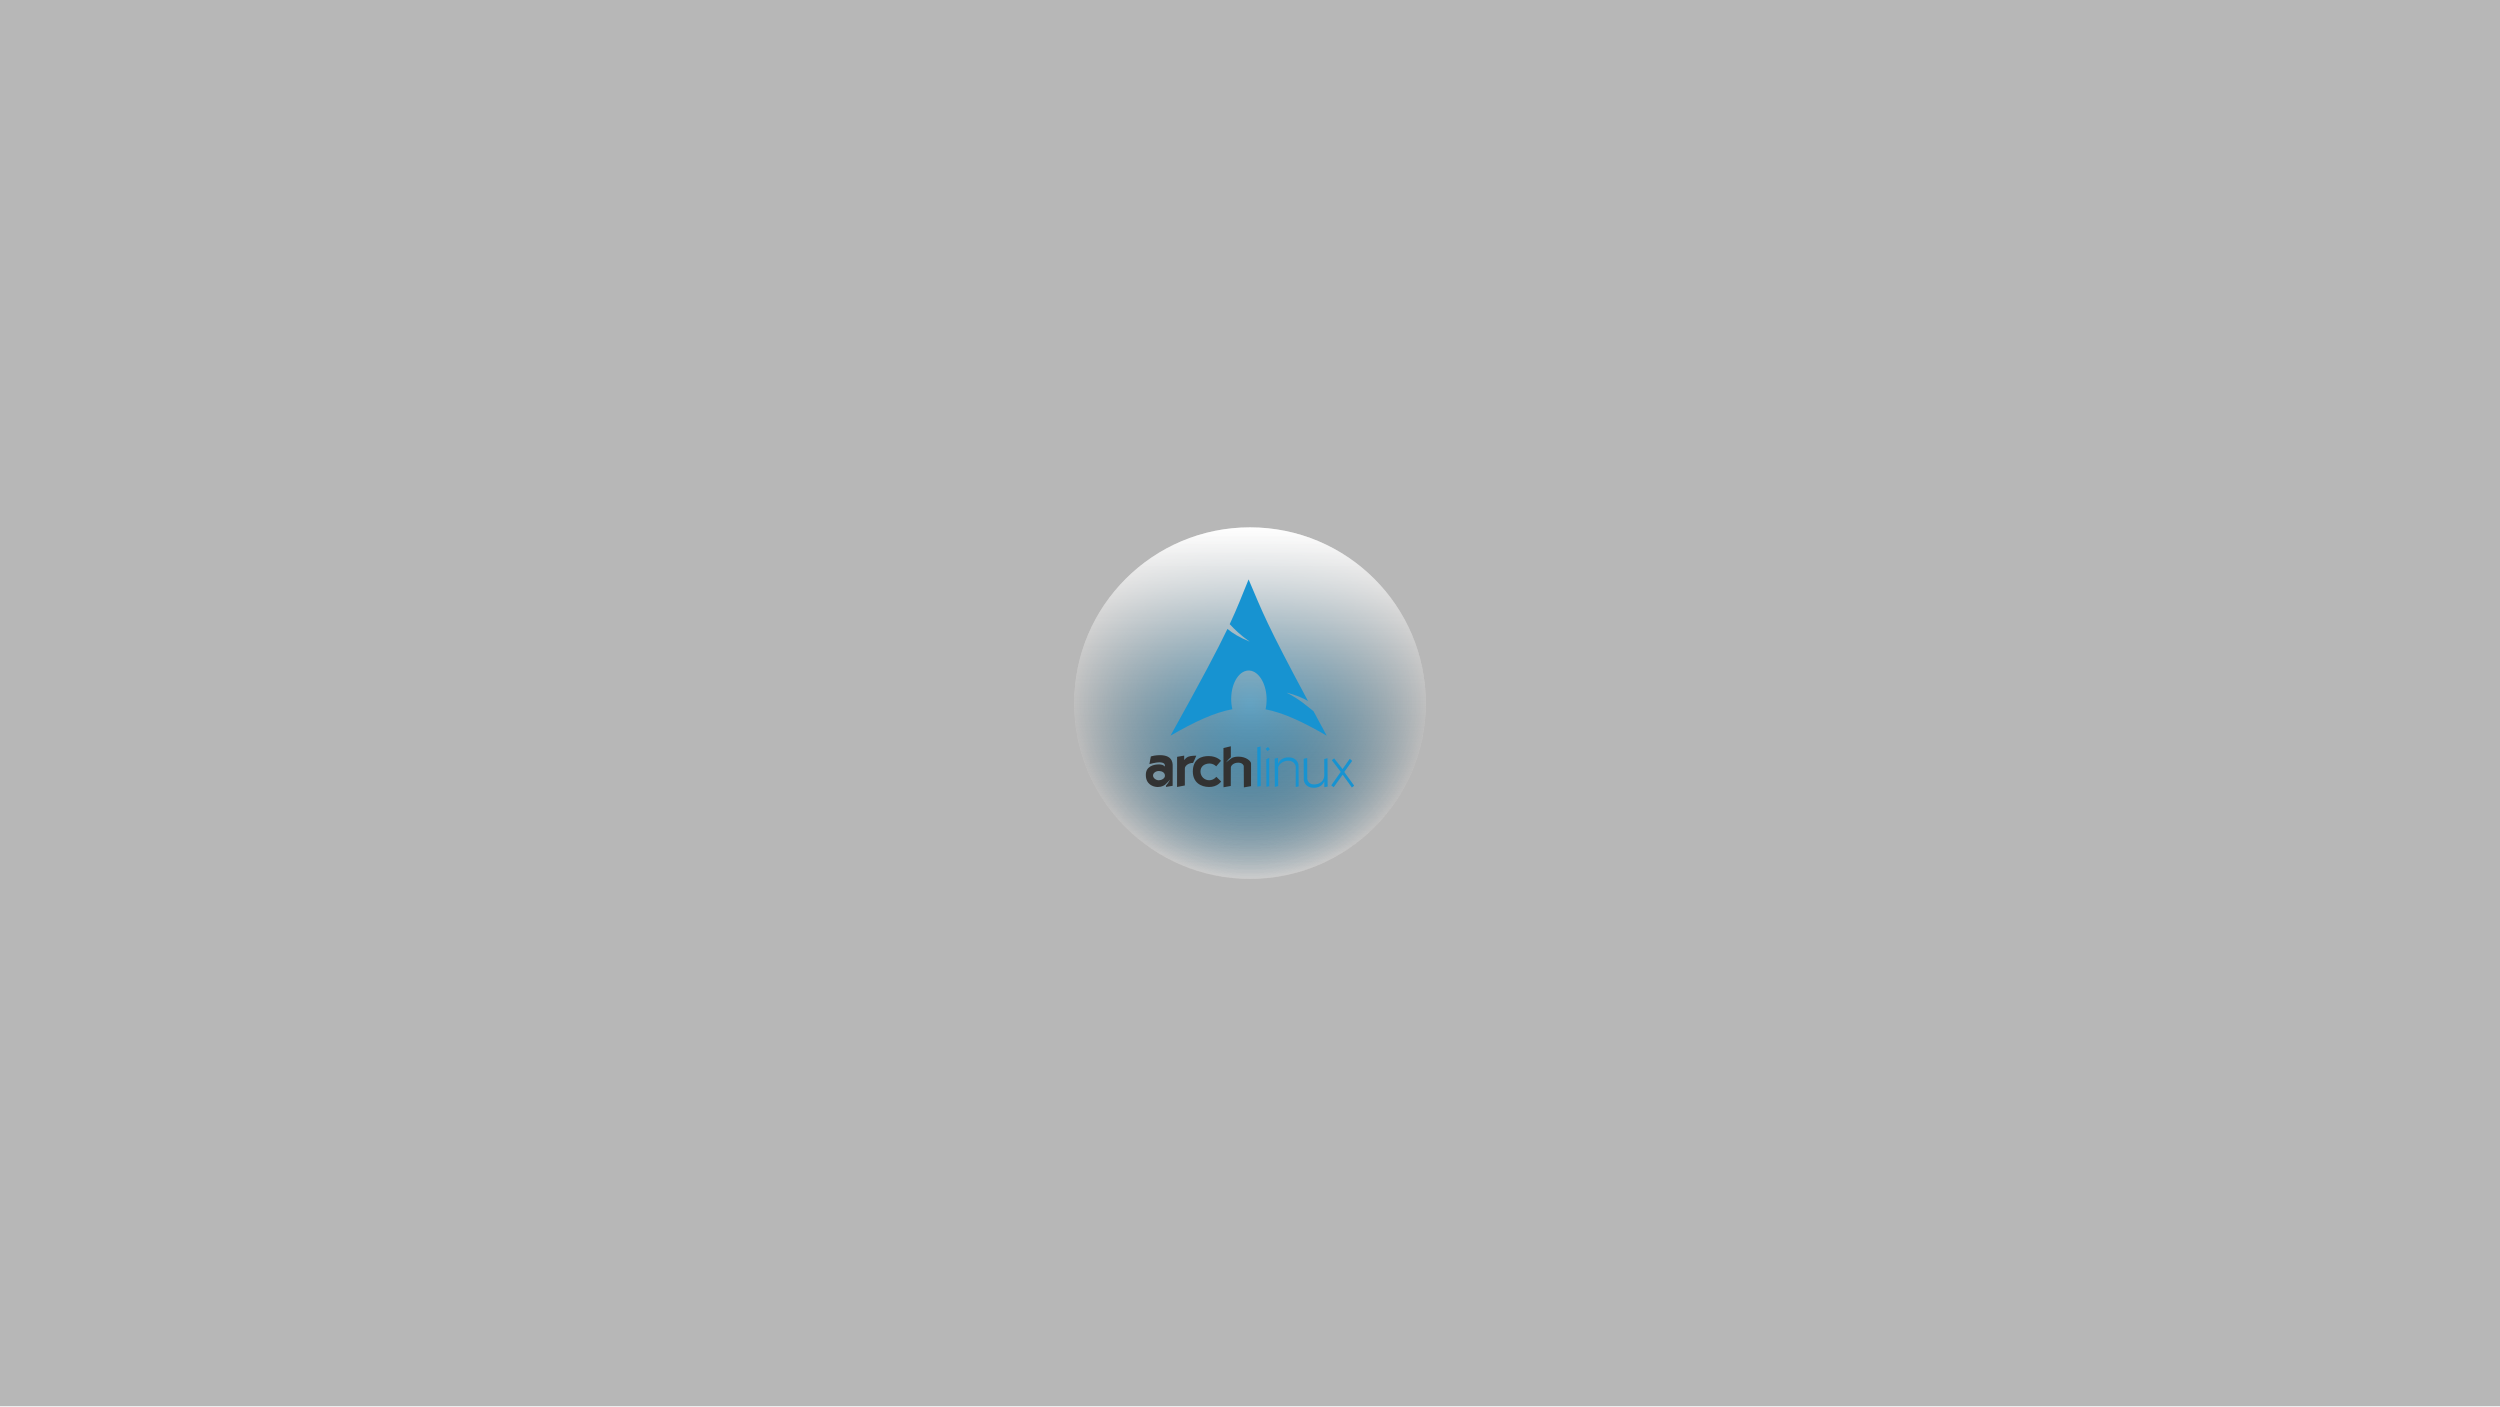
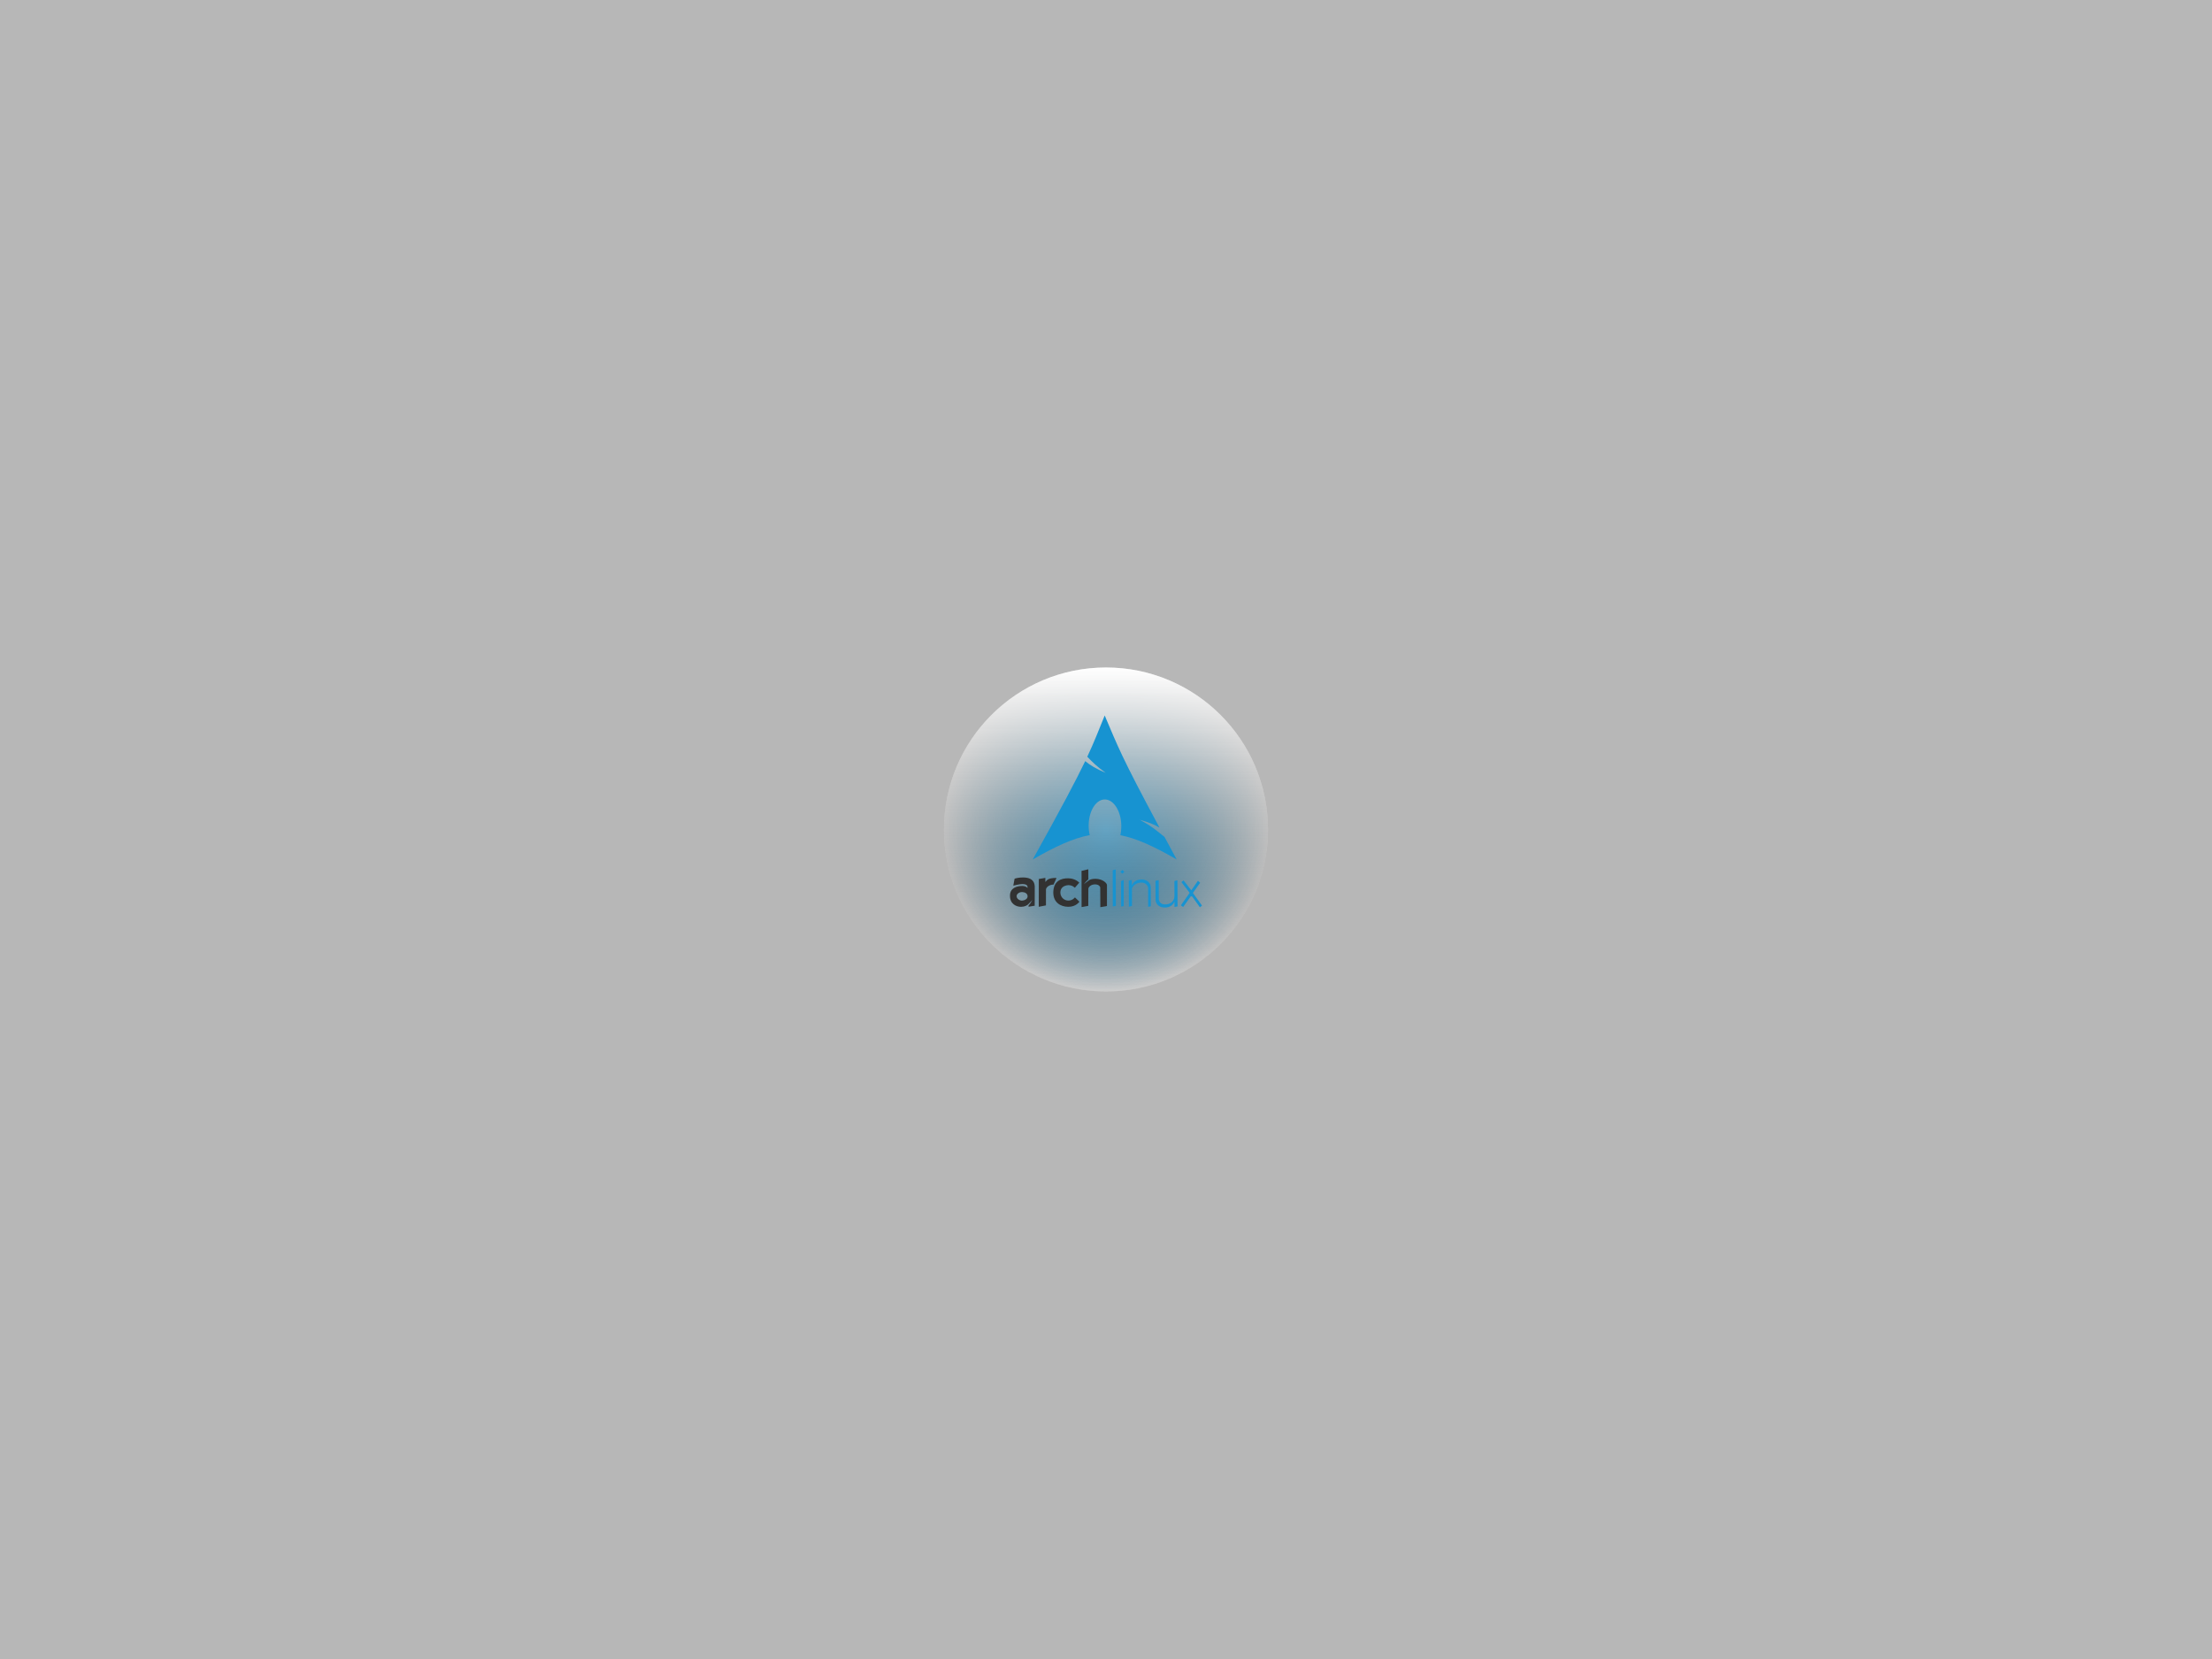
- <svg xmlns="http://www.w3.org/2000/svg" xmlns:ns1="http://www.openswatchbook.org/uri/2009/osb" xmlns:xlink="http://www.w3.org/1999/xlink" id="svg3004" version="1.1" width="1280" height="720" xml:space="preserve">
+ <svg xmlns="http://www.w3.org/2000/svg" xmlns:ns1="http://www.openswatchbook.org/uri/2009/osb" xmlns:xlink="http://www.w3.org/1999/xlink" id="svg3004" version="1.1" width="1024" height="768" xml:space="preserve">
  <defs id="defs3008">
    <linearGradient id="linearGradient19350">
      <stop style="stop-color:#1793d1;stop-opacity:1;" offset="0" id="stop19352" />
      <stop style="stop-color:#1793d1;stop-opacity:0;" offset="1" id="stop19354" />
    </linearGradient>
    <linearGradient id="linearGradient4136">
      <stop style="stop-color:#1793d1;stop-opacity:1;" offset="0" id="stop4138" />
      <stop style="stop-color:#000000;stop-opacity:0;" offset="1" id="stop4140" />
    </linearGradient>
    <linearGradient id="linearGradient4164">
      <stop style="stop-color:#1793d1;stop-opacity:1;" offset="0" id="stop4166" />
      <stop style="stop-color:#a80030;stop-opacity:0;" offset="1" id="stop4168" />
    </linearGradient>
    <linearGradient id="linearGradient5303">
      <stop style="stop-color:#f26711;stop-opacity:1;" offset="0" id="stop5305" />
      <stop style="stop-color:#f26711;stop-opacity:0;" offset="1" id="stop5307" />
    </linearGradient>
    <linearGradient id="linearGradient5267">
      <stop style="stop-color:#666666;stop-opacity:1;" offset="0" id="stop5269" />
      <stop style="stop-color:#666666;stop-opacity:0;" offset="1" id="stop5271" />
    </linearGradient>
    <linearGradient id="linearGradient5251" ns1:paint="solid">
      <stop style="stop-color:#666666;stop-opacity:1;" offset="0" id="stop5253" />
    </linearGradient>
    <linearGradient xlink:href="#linearGradient5267" id="linearGradient5273" x1="-395.365" y1="-212.642" x2="4.763" y2="-212.642" gradientUnits="userSpaceOnUse" />
    <radialGradient xlink:href="#linearGradient5303" id="radialGradient5325" cx="-163.148" cy="-366.263" fx="-163.148" fy="-366.263" r="144.094" gradientTransform="matrix(1,0,0,0.9338842,0,-24.21576)" gradientUnits="userSpaceOnUse" />
    <radialGradient xlink:href="#linearGradient4164-9" id="radialGradient4170-9" cx="1447.778" cy="-272.917" fx="1447.778" fy="-272.917" r="223.333" gradientTransform="matrix(1,0,0,0.9751244,0,-6.788974)" gradientUnits="userSpaceOnUse" />
    <linearGradient id="linearGradient4164-9">
      <stop style="stop-color:#a80030;stop-opacity:1;" offset="0" id="stop4166-0" />
      <stop style="stop-color:#a80030;stop-opacity:0;" offset="1" id="stop4168-2" />
    </linearGradient>
    <radialGradient r="223.333" fy="-272.917" fx="1447.778" cy="-272.917" cx="1447.778" gradientTransform="matrix(1,0,0,0.9751244,0,-6.788974)" gradientUnits="userSpaceOnUse" id="radialGradient4206" xlink:href="#linearGradient4164-9" />
    <radialGradient xlink:href="#linearGradient19350" id="radialGradient19356" cx="1447.778" cy="-272.917" fx="1447.778" fy="-272.917" r="223.333" gradientTransform="matrix(1,0,0,0.9751244,0,-6.788974)" gradientUnits="userSpaceOnUse" />
    <radialGradient xlink:href="#linearGradient19350" id="radialGradient19376" gradientUnits="userSpaceOnUse" gradientTransform="matrix(1,0,0,0.9751244,0,-6.788974)" cx="1447.778" cy="-272.917" fx="1447.778" fy="-272.917" r="223.333" />
    <linearGradient xlink:href="#linearGradient5267" id="linearGradient19378" gradientUnits="userSpaceOnUse" x1="-395.365" y1="-212.642" x2="4.763" y2="-212.642" />
    <radialGradient r="125.556" fy="-292.917" fx="-318.889" cy="-292.917" cx="-318.889" gradientTransform="matrix(1,0,0,1.061947,0,18.14526)" gradientUnits="userSpaceOnUse" id="radialGradient3812" xlink:href="#linearGradient3787-8" />
    <linearGradient id="linearGradient3787-8">
      <stop style="stop-color:#000000;stop-opacity:1;" offset="0" id="stop3789-9" />
      <stop style="stop-color:#000000;stop-opacity:0;" offset="1" id="stop3791-4" />
    </linearGradient>
    <radialGradient r="125.556" fy="-292.917" fx="-318.889" cy="-292.917" cx="-318.889" gradientTransform="matrix(1,0,0,1.061947,0,18.14526)" gradientUnits="userSpaceOnUse" id="radialGradient6789" xlink:href="#linearGradient3787-8" />
    <linearGradient xlink:href="#linearGradient5267" id="linearGradient3058" gradientUnits="userSpaceOnUse" x1="-395.365" y1="-212.642" x2="4.763" y2="-212.642" />
    <radialGradient xlink:href="#linearGradient19350" id="radialGradient3060" gradientUnits="userSpaceOnUse" gradientTransform="matrix(1,0,0,0.9751244,0,-6.788974)" cx="1447.778" cy="-272.917" fx="1447.778" fy="-272.917" r="223.333" />
    <radialGradient xlink:href="#linearGradient3787-8" id="radialGradient3062" gradientUnits="userSpaceOnUse" gradientTransform="matrix(1,0,0,1.061947,0,18.14526)" cx="-318.889" cy="-292.917" fx="-318.889" fy="-292.917" r="125.556" />
    <radialGradient xlink:href="#linearGradient3787-8" id="radialGradient3083" gradientUnits="userSpaceOnUse" gradientTransform="matrix(1,0,0,1.061947,0,18.14526)" cx="-318.889" cy="-292.917" fx="-318.889" fy="-292.917" r="125.556" />
    <radialGradient xlink:href="#linearGradient19350" id="radialGradient3085" gradientUnits="userSpaceOnUse" gradientTransform="matrix(1,0,0,0.9751244,0,-6.788974)" cx="1447.778" cy="-272.917" fx="1447.778" fy="-272.917" r="223.333" />
    <linearGradient xlink:href="#linearGradient5267" id="linearGradient3087" gradientUnits="userSpaceOnUse" x1="-395.365" y1="-212.642" x2="4.763" y2="-212.642" />
    <radialGradient xlink:href="#linearGradient3787-8-9" id="radialGradient3835" gradientUnits="userSpaceOnUse" gradientTransform="matrix(1,0,0,1.061947,0,18.14526)" cx="-318.889" cy="-292.917" fx="-318.889" fy="-292.917" r="125.556" />
    <linearGradient id="linearGradient3787-8-9">
      <stop style="stop-color:#000000;stop-opacity:1;" offset="0" id="stop3789-9-1" />
      <stop style="stop-color:#000000;stop-opacity:0;" offset="1" id="stop3791-4-3" />
    </linearGradient>
    <radialGradient xlink:href="#linearGradient19350-5" id="radialGradient3833" gradientUnits="userSpaceOnUse" gradientTransform="matrix(1,0,0,0.9751244,0,-6.788974)" cx="1447.778" cy="-272.917" fx="1447.778" fy="-272.917" r="223.333" />
    <linearGradient id="linearGradient19350-5">
      <stop style="stop-color:#1793d1;stop-opacity:1;" offset="0" id="stop19352-4" />
      <stop style="stop-color:#1793d1;stop-opacity:0;" offset="1" id="stop19354-9" />
    </linearGradient>
    <linearGradient xlink:href="#linearGradient5267-3" id="linearGradient3831" gradientUnits="userSpaceOnUse" x1="-395.365" y1="-212.642" x2="4.763" y2="-212.642" />
    <linearGradient id="linearGradient5267-3">
      <stop style="stop-color:#ffffff;stop-opacity:1;" offset="0" id="stop5269-0" />
      <stop style="stop-color:#666666;stop-opacity:0;" offset="1" id="stop5271-7" />
    </linearGradient>
    <linearGradient xlink:href="#linearGradient5267-3" id="linearGradient3838" gradientUnits="userSpaceOnUse" x1="-395.365" y1="-212.642" x2="4.763" y2="-212.642" />
    <radialGradient xlink:href="#linearGradient19350-5" id="radialGradient3840" gradientUnits="userSpaceOnUse" gradientTransform="matrix(1,0,0,0.9751244,0,-6.788974)" cx="1447.778" cy="-272.917" fx="1447.778" fy="-272.917" r="223.333" />
    <radialGradient xlink:href="#linearGradient3787-8-9" id="radialGradient3842" gradientUnits="userSpaceOnUse" gradientTransform="matrix(1,0,0,1.061947,0,18.14526)" cx="-318.889" cy="-292.917" fx="-318.889" fy="-292.917" r="125.556" />
    <radialGradient xlink:href="#linearGradient3787-8-9-0" id="radialGradient3842-6" gradientUnits="userSpaceOnUse" gradientTransform="matrix(1,0,0,1.061947,0,18.14526)" cx="-318.889" cy="-292.917" fx="-318.889" fy="-292.917" r="125.556" />
    <linearGradient id="linearGradient3787-8-9-0">
      <stop style="stop-color:#000000;stop-opacity:1;" offset="0" id="stop3789-9-1-0" />
      <stop style="stop-color:#000000;stop-opacity:0;" offset="1" id="stop3791-4-3-0" />
    </linearGradient>
    <radialGradient xlink:href="#linearGradient19350-5-3" id="radialGradient3840-5" gradientUnits="userSpaceOnUse" gradientTransform="matrix(1,0,0,0.9751244,0,-6.788974)" cx="1447.778" cy="-272.917" fx="1447.778" fy="-272.917" r="223.333" />
    <linearGradient id="linearGradient19350-5-3">
      <stop style="stop-color:#1793d1;stop-opacity:1;" offset="0" id="stop19352-4-5" />
      <stop style="stop-color:#1793d1;stop-opacity:0;" offset="1" id="stop19354-9-0" />
    </linearGradient>
    <linearGradient xlink:href="#linearGradient5267-3-3" id="linearGradient3838-1" gradientUnits="userSpaceOnUse" x1="-395.365" y1="-212.642" x2="4.763" y2="-212.642" />
    <linearGradient id="linearGradient5267-3-3">
      <stop style="stop-color:#ffffff;stop-opacity:1;" offset="0" id="stop5269-0-7" />
      <stop style="stop-color:#666666;stop-opacity:0;" offset="1" id="stop5271-7-8" />
    </linearGradient>
    <radialGradient xlink:href="#linearGradient3787-8-9-01" id="radialGradient3842-9" gradientUnits="userSpaceOnUse" gradientTransform="matrix(1,0,0,1.061947,0,18.14526)" cx="-318.889" cy="-292.917" fx="-318.889" fy="-292.917" r="125.556" />
    <linearGradient id="linearGradient3787-8-9-01">
      <stop style="stop-color:#000000;stop-opacity:1;" offset="0" id="stop3789-9-1-2" />
      <stop style="stop-color:#000000;stop-opacity:0;" offset="1" id="stop3791-4-3-7" />
    </linearGradient>
    <radialGradient xlink:href="#linearGradient19350-5-4" id="radialGradient3840-9" gradientUnits="userSpaceOnUse" gradientTransform="matrix(1,0,0,0.9751244,0,-6.788974)" cx="1447.778" cy="-272.917" fx="1447.778" fy="-272.917" r="223.333" />
    <linearGradient id="linearGradient19350-5-4">
      <stop style="stop-color:#1793d1;stop-opacity:1;" offset="0" id="stop19352-4-9" />
      <stop style="stop-color:#1793d1;stop-opacity:0;" offset="1" id="stop19354-9-9" />
    </linearGradient>
    <linearGradient xlink:href="#linearGradient5267-3-2" id="linearGradient3838-0" gradientUnits="userSpaceOnUse" x1="-395.365" y1="-212.642" x2="4.763" y2="-212.642" />
    <linearGradient id="linearGradient5267-3-2">
      <stop style="stop-color:#ffffff;stop-opacity:1;" offset="0" id="stop5269-0-4" />
      <stop style="stop-color:#666666;stop-opacity:0;" offset="1" id="stop5271-7-2" />
    </linearGradient>
  </defs>
-   <g id="g3012" transform="matrix(1.25,0,0,-1.25,0,720)">
-     <rect style="fill:#b7b7b7;fill-opacity:1;stroke:none" id="rect3036" width="1024" height="576" x="0" y="-576" transform="scale(1,-1)" />
-     <g transform="matrix(0.6666665,0,0,0.6666665,8.3963168e-5,4.4312547e-5)" id="g3920">
+   <g id="g3012" transform="matrix(1.25,0,0,-1.25,0,768)">
+     <rect style="fill:#b7b7b7;fill-opacity:1;stroke:none" id="rect3036" width="819.2" height="614.4" x="0" y="-614.4" transform="scale(1,-1)" />
+     <g transform="matrix(0.5555554,0,0,0.5555554,-17.06659,67.20004)" id="g3920">
      <path transform="matrix(1.08777,0,0,-1.008,913.295,91.62002)" d="m -34.286,-337.679 c 0,59.173 -44.452,107.143 -99.286,107.143 -54.834,0 -99.286,-47.969 -99.286,-107.143 0,-59.173 44.452,-107.143 99.286,-107.143 54.834,0 99.286,47.969 99.286,107.143 z" id="path3219-5" style="fill:#cdcdcd;fill-opacity:1;fill-rule:nonzero;stroke:none" />
      <path transform="matrix(0,0.860177,0.81,0,1005.263,706.3009)" d="m -193.333,-292.917 c 0,73.638 -56.213,133.333 -125.556,133.333 -69.342,0 -125.556,-59.695 -125.556,-133.333 0,-73.638 56.213,-133.333 125.556,-133.333 69.342,0 125.556,59.695 125.556,133.333 z" id="path5277-0-5-7" style="opacity:0.75;fill:url(#radialGradient3842-9);fill-opacity:1;fill-rule:evenodd;stroke:none" />
      <path transform="matrix(0.4835821,0,0,-0.4959184,67.88056,296.6556)" d="m 1671.111,-272.917 c 0,120.275 -99.99,217.778 -223.333,217.778 -123.344,0 -223.333,-97.502 -223.333,-217.778 0,-120.275 99.99,-217.778 223.333,-217.778 123.344,0 223.333,97.502 223.333,217.778 z" id="path4162-1-1" style="fill:url(#radialGradient3840-9);fill-opacity:1;fill-rule:nonzero;stroke:none" />
      <path transform="matrix(0,-0.5398262,-0.5813513,0,644.3803,326.5714)" d="m 4.763,-212.642 c 0,102.6 -89.572,185.774 -200.064,185.774 -110.493,0 -200.064,-83.174 -200.064,-185.774 0,-102.6 89.572,-185.774 200.064,-185.774 110.493,0 200.064,83.174 200.064,185.774 z" id="path3806-9-3" style="fill:url(#linearGradient3838-0);fill-opacity:1;fill-rule:evenodd;stroke:none" />
      <g id="g3907">
        <path d="m 767.136,508 c -4.273,-10.476 -6.85,-17.328 -11.607,-27.493 2.917,-3.092 6.497,-6.692 12.311,-10.759 -6.251,2.572 -10.515,5.155 -13.701,7.835 C 748.05,464.878 738.511,446.781 719.154,412 c 15.214,8.783 27.008,14.199 37.999,16.265 -0.472,2.03 -0.74,4.226 -0.722,6.517 l 0.018,0.487 c 0.241,9.747 5.312,17.243 11.318,16.734 6.007,-0.509 10.675,-8.828 10.434,-18.575 -0.045,-1.834 -0.252,-3.599 -0.614,-5.235 10.872,-2.127 22.539,-7.528 37.548,-16.193 -2.959,5.448 -5.601,10.36 -8.123,15.037 -3.973,3.08 -8.118,7.088 -16.572,11.427 5.811,-1.51 9.971,-3.252 13.214,-5.199 C 778.007,481.016 775.93,487.361 767.135,508 z" id="path2518-3-0" style="fill:#1793d1;fill-opacity:1;fill-rule:evenodd;stroke:none" />
        <g id="g3896">
          <path d="m 712.668,400.033 c -2.606,0.004 -4.769,-0.53 -5.605,-0.822 l -0.861,-4.649 c -0.002,-0.017 4.285,1.143 6.174,1.075 3.127,-0.112 3.414,-1.195 3.36,-2.656 0.053,-0.086 -0.807,1.32 -3.512,1.368 -3.413,0.059 -8.229,-1.208 -8.222,-6.359 -0.092,-5.794 4.328,-7.499 7.339,-7.53 2.706,0.049 3.976,1.025 4.671,1.548 0.913,0.955 1.958,1.915 2.955,3.067 -0.943,-1.713 -1.76,-2.898 -2.611,-3.804 l 0,-0.765 4.114,0.692 0.028,11.182 c -0.042,1.583 0.908,7.639 -7.828,7.654 z m -0.591,-9.736 c 1.705,-0.023 3.661,-0.864 3.664,-2.887 0.009,-1.84 -2.305,-2.83 -3.81,-2.814 -1.506,0.016 -3.503,1.183 -3.512,2.977 0.029,1.604 1.884,2.765 3.658,2.724 z" id="path2284-3-2" style="fill:#323232;fill-opacity:1;fill-rule:evenodd;stroke:none" />
          <path d="m 723.209,399 -0.028,-18.518 4.793,0.923 0.008,10.499 c 10e-4,1.563 2.234,3.39 5.036,3.361 0.595,1.076 1.712,3.825 1.985,4.451 -6.259,0.015 -6.339,-1.799 -7.428,-2.691 -0.011,1.702 -0.004,2.724 -0.004,2.724 l -4.362,-0.75 z" id="path2286-1-4" style="fill:#323232;fill-opacity:1;fill-rule:evenodd;stroke:none" />
          <path d="m 750.181,396.569 c -0.046,0.022 -2.5,2.87 -7.432,2.892 -4.62,0.077 -9.801,-1.714 -9.884,-9.461 0.04,-6.811 4.978,-9.472 9.911,-9.524 5.279,-0.055 7.379,3.301 7.505,3.384 -0.63,0.546 -2.989,2.884 -2.989,2.884 0,0 -1.474,-2.098 -4.333,-2.125 -2.86,-0.027 -5.345,2.21 -5.381,5.332 -0.037,3.122 2.285,4.813 5.402,4.95 2.699,5.4e-4 4.255,-1.742 4.255,-1.742 l 2.945,3.41 z" id="path2288-5-7" style="fill:#323232;fill-opacity:1;fill-rule:evenodd;stroke:none" />
          <path d="m 756.222,405.481 -4.525,-1.064 0.034,-24.121 4.457,0.805 0.051,11.351 c 0.01,1.19 1.722,3.018 4.581,2.96 2.734,-0.028 3.345,-1.822 3.337,-2.049 l 0.079,-13.141 4.395,0.777 0.017,13.934 c 0.029,1.341 -2.937,4.173 -7.704,4.193 -2.266,-0.004 -3.52,-0.517 -4.159,-0.895 -1.093,-0.844 -2.341,-1.652 -3.568,-2.684 1.134,1.457 2.086,2.465 3.016,3.213 l -0.011,6.72 z" id="path2290-7-0" style="fill:#323232;fill-opacity:1;fill-rule:evenodd;stroke:none" />
          <path d="m 772.465,404.855 2.041,0.511 0.097,-24.318 -2.073,-0.353 -0.064,24.16 z" id="path2292-9-5" style="fill:#1793d1;fill-opacity:1;fill-rule:evenodd;stroke:none" />
          <path d="m 778.014,397.597 1.789,0.796 0.015,-17.437 -1.727,-0.357 -0.076,16.997 z m -0.425,6.288 1.442,1.177 1.198,-1.333 -1.443,-1.208 -1.197,1.364 z" id="path2294-4-0" style="fill:#1793d1;fill-opacity:1;fill-rule:evenodd;stroke:none" />
          <path d="m 783.166,397.915 2.041,0.416 0.01,-3.645 c 3.5e-4,-0.157 1.121,4.072 6.525,3.978 5.247,-0.029 6.106,-4.092 6.077,-5.002 l 0.065,-12.819 -1.789,-0.388 -0.01,12.661 c 0.021,0.37 -0.818,3.497 -4.526,3.508 -3.708,0.011 -6.276,-2.693 -6.272,-4.42 l 0.029,-11.154 -2.073,-0.542 -0.078,17.406 z" id="path2296-6-1" style="fill:#1793d1;fill-opacity:1;fill-rule:evenodd;stroke:none" />
          <path d="m 815.694,380.751 -2.041,-0.416 -0.01,3.645 c -3.5e-4,0.157 -1.121,-4.072 -6.525,-3.978 -5.247,0.029 -6.106,4.092 -6.077,5.002 l -0.065,12.819 2.169,0.438 0.034,-12.662 c 9.2e-4,-0.346 0.415,-3.546 4.123,-3.557 3.708,-0.011 6.305,2.233 6.323,5.611 l -0.026,9.99 2.018,0.515 0.078,-17.406 z" id="path2298-8-3" style="fill:#1793d1;fill-opacity:1;fill-rule:evenodd;stroke:none" />
          <path d="m 819.694,398.059 -1.431,-1.12 5.487,-7.181 -5.852,-8.296 1.518,-1.127 5.502,7.704 5.678,-7.887 1.404,1.12 -6.085,8.433 4.854,6.819 -1.493,1.262 -4.422,-6.31 -5.16,6.582 z" id="path2300-9-9" style="fill:#1793d1;fill-opacity:1;fill-rule:evenodd;stroke:none" />
        </g>
      </g>
    </g>
  </g>
</svg>
